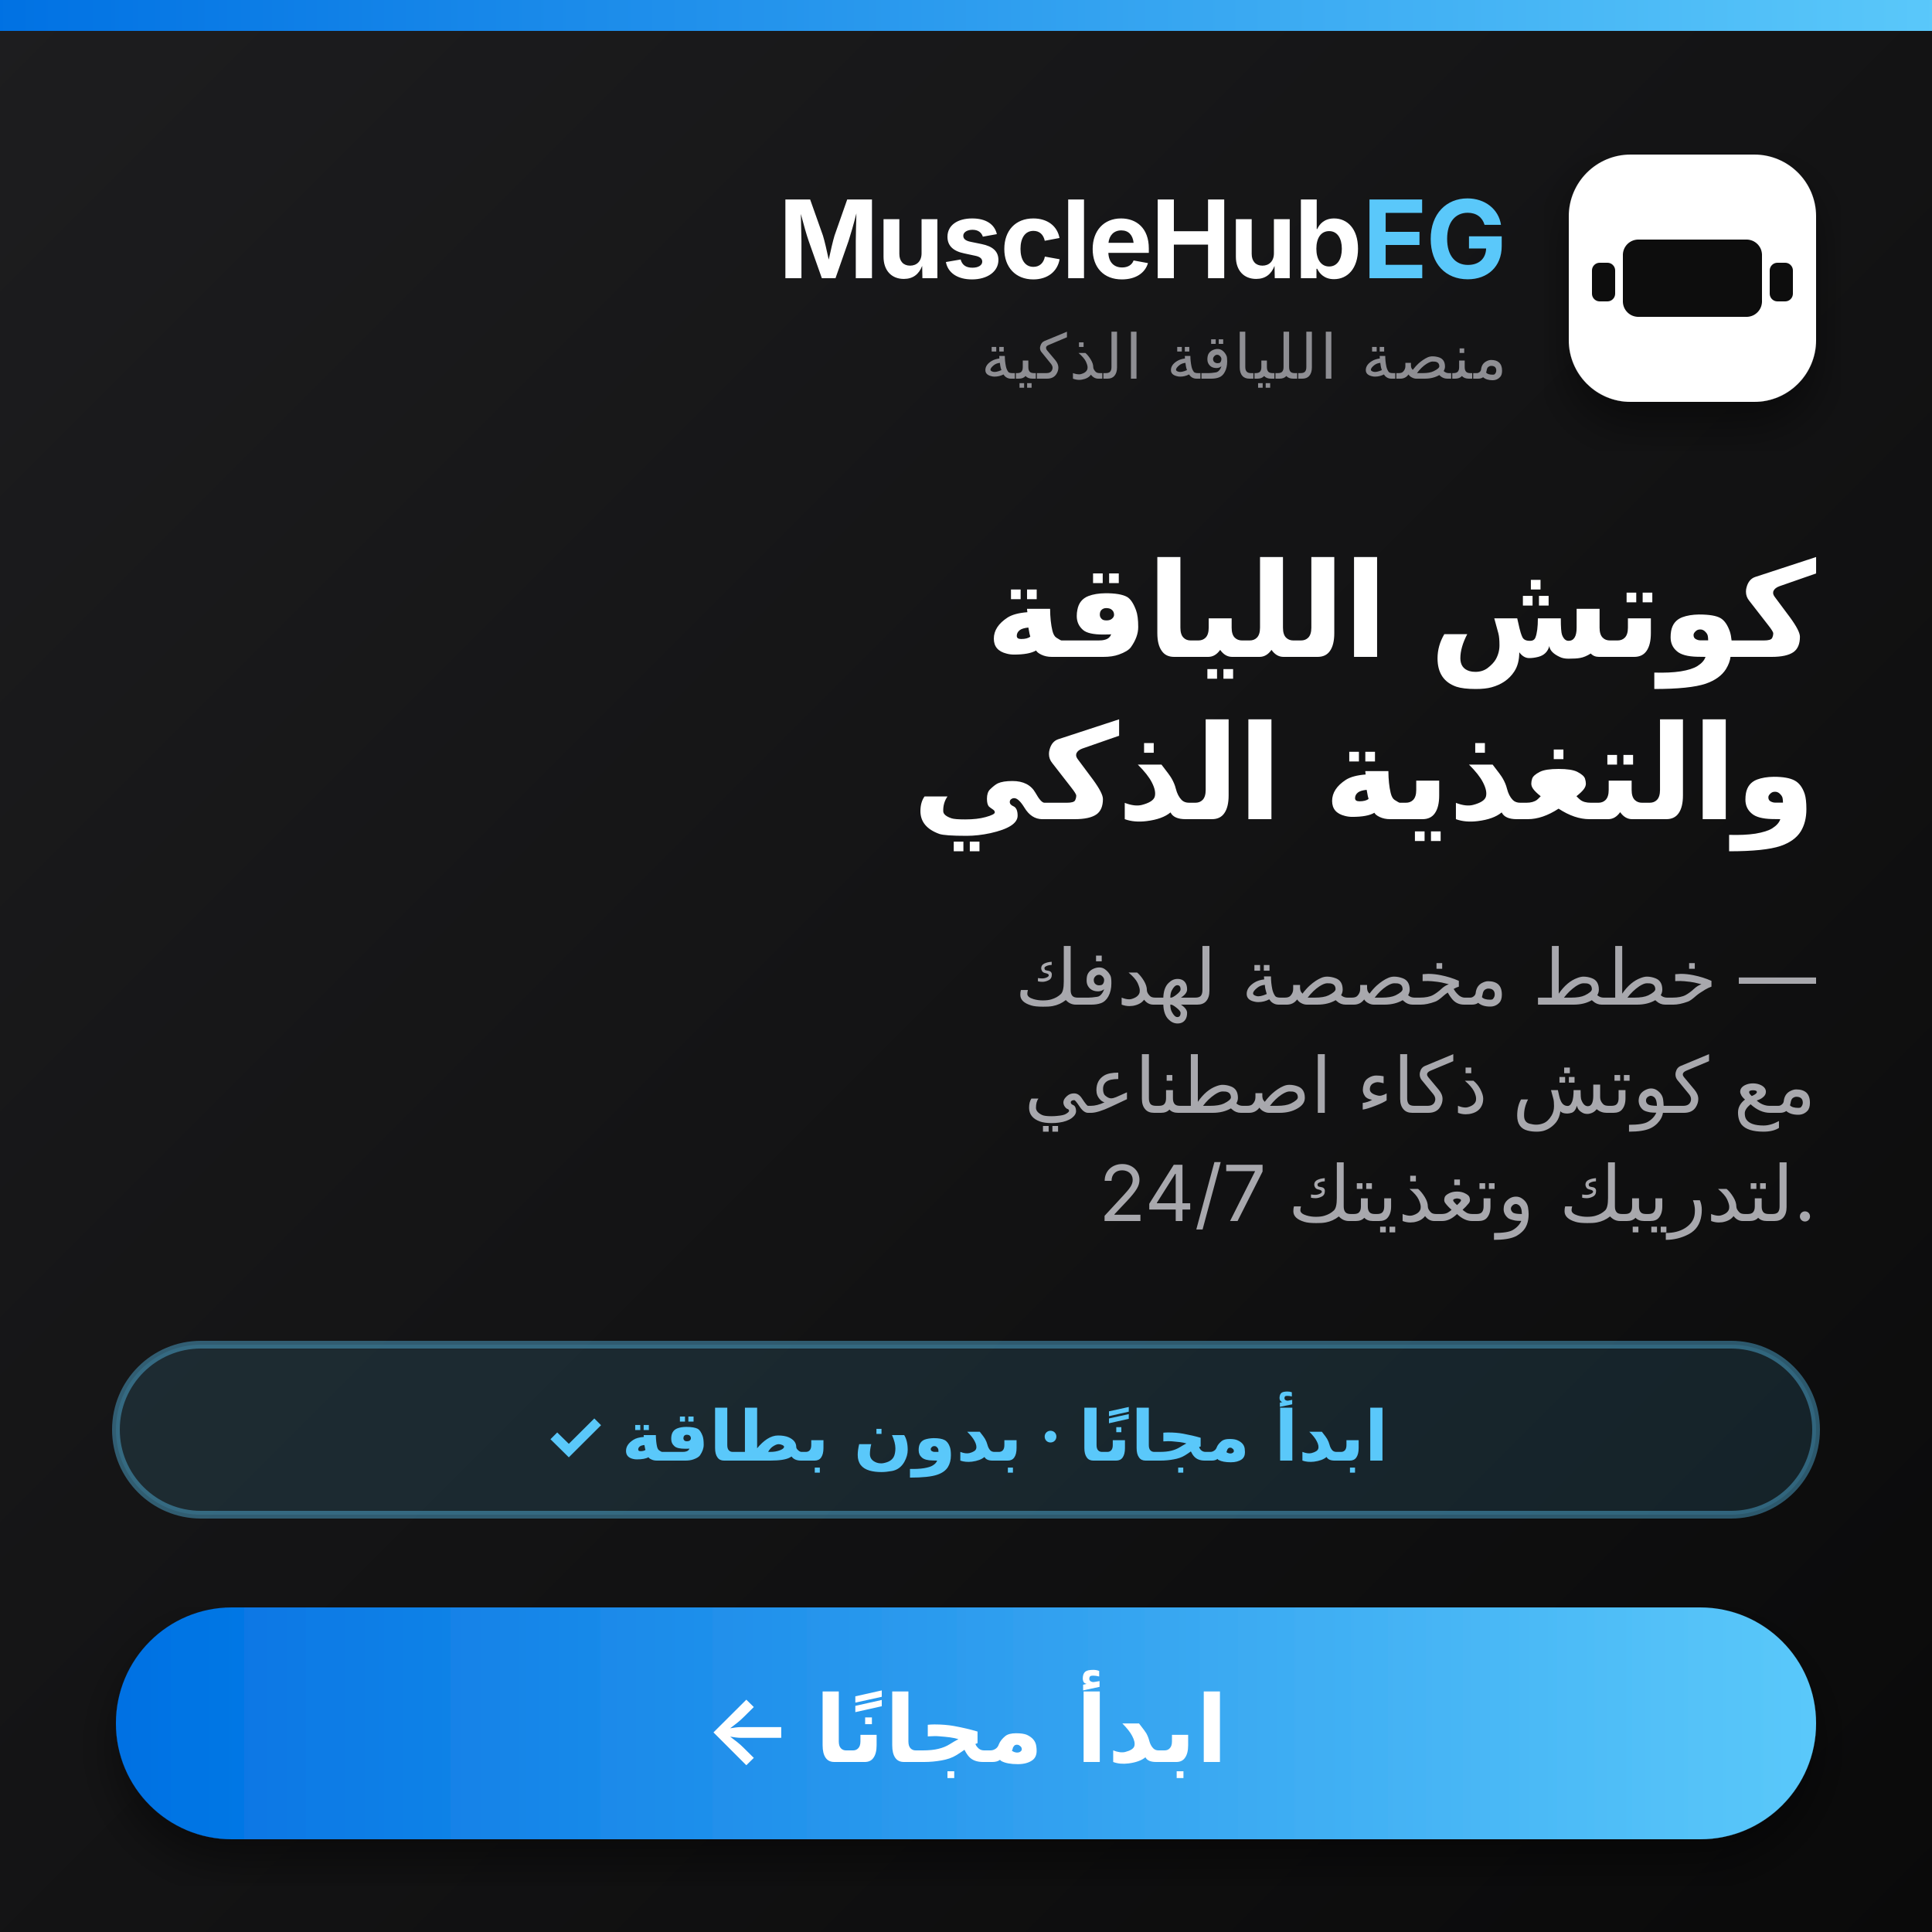
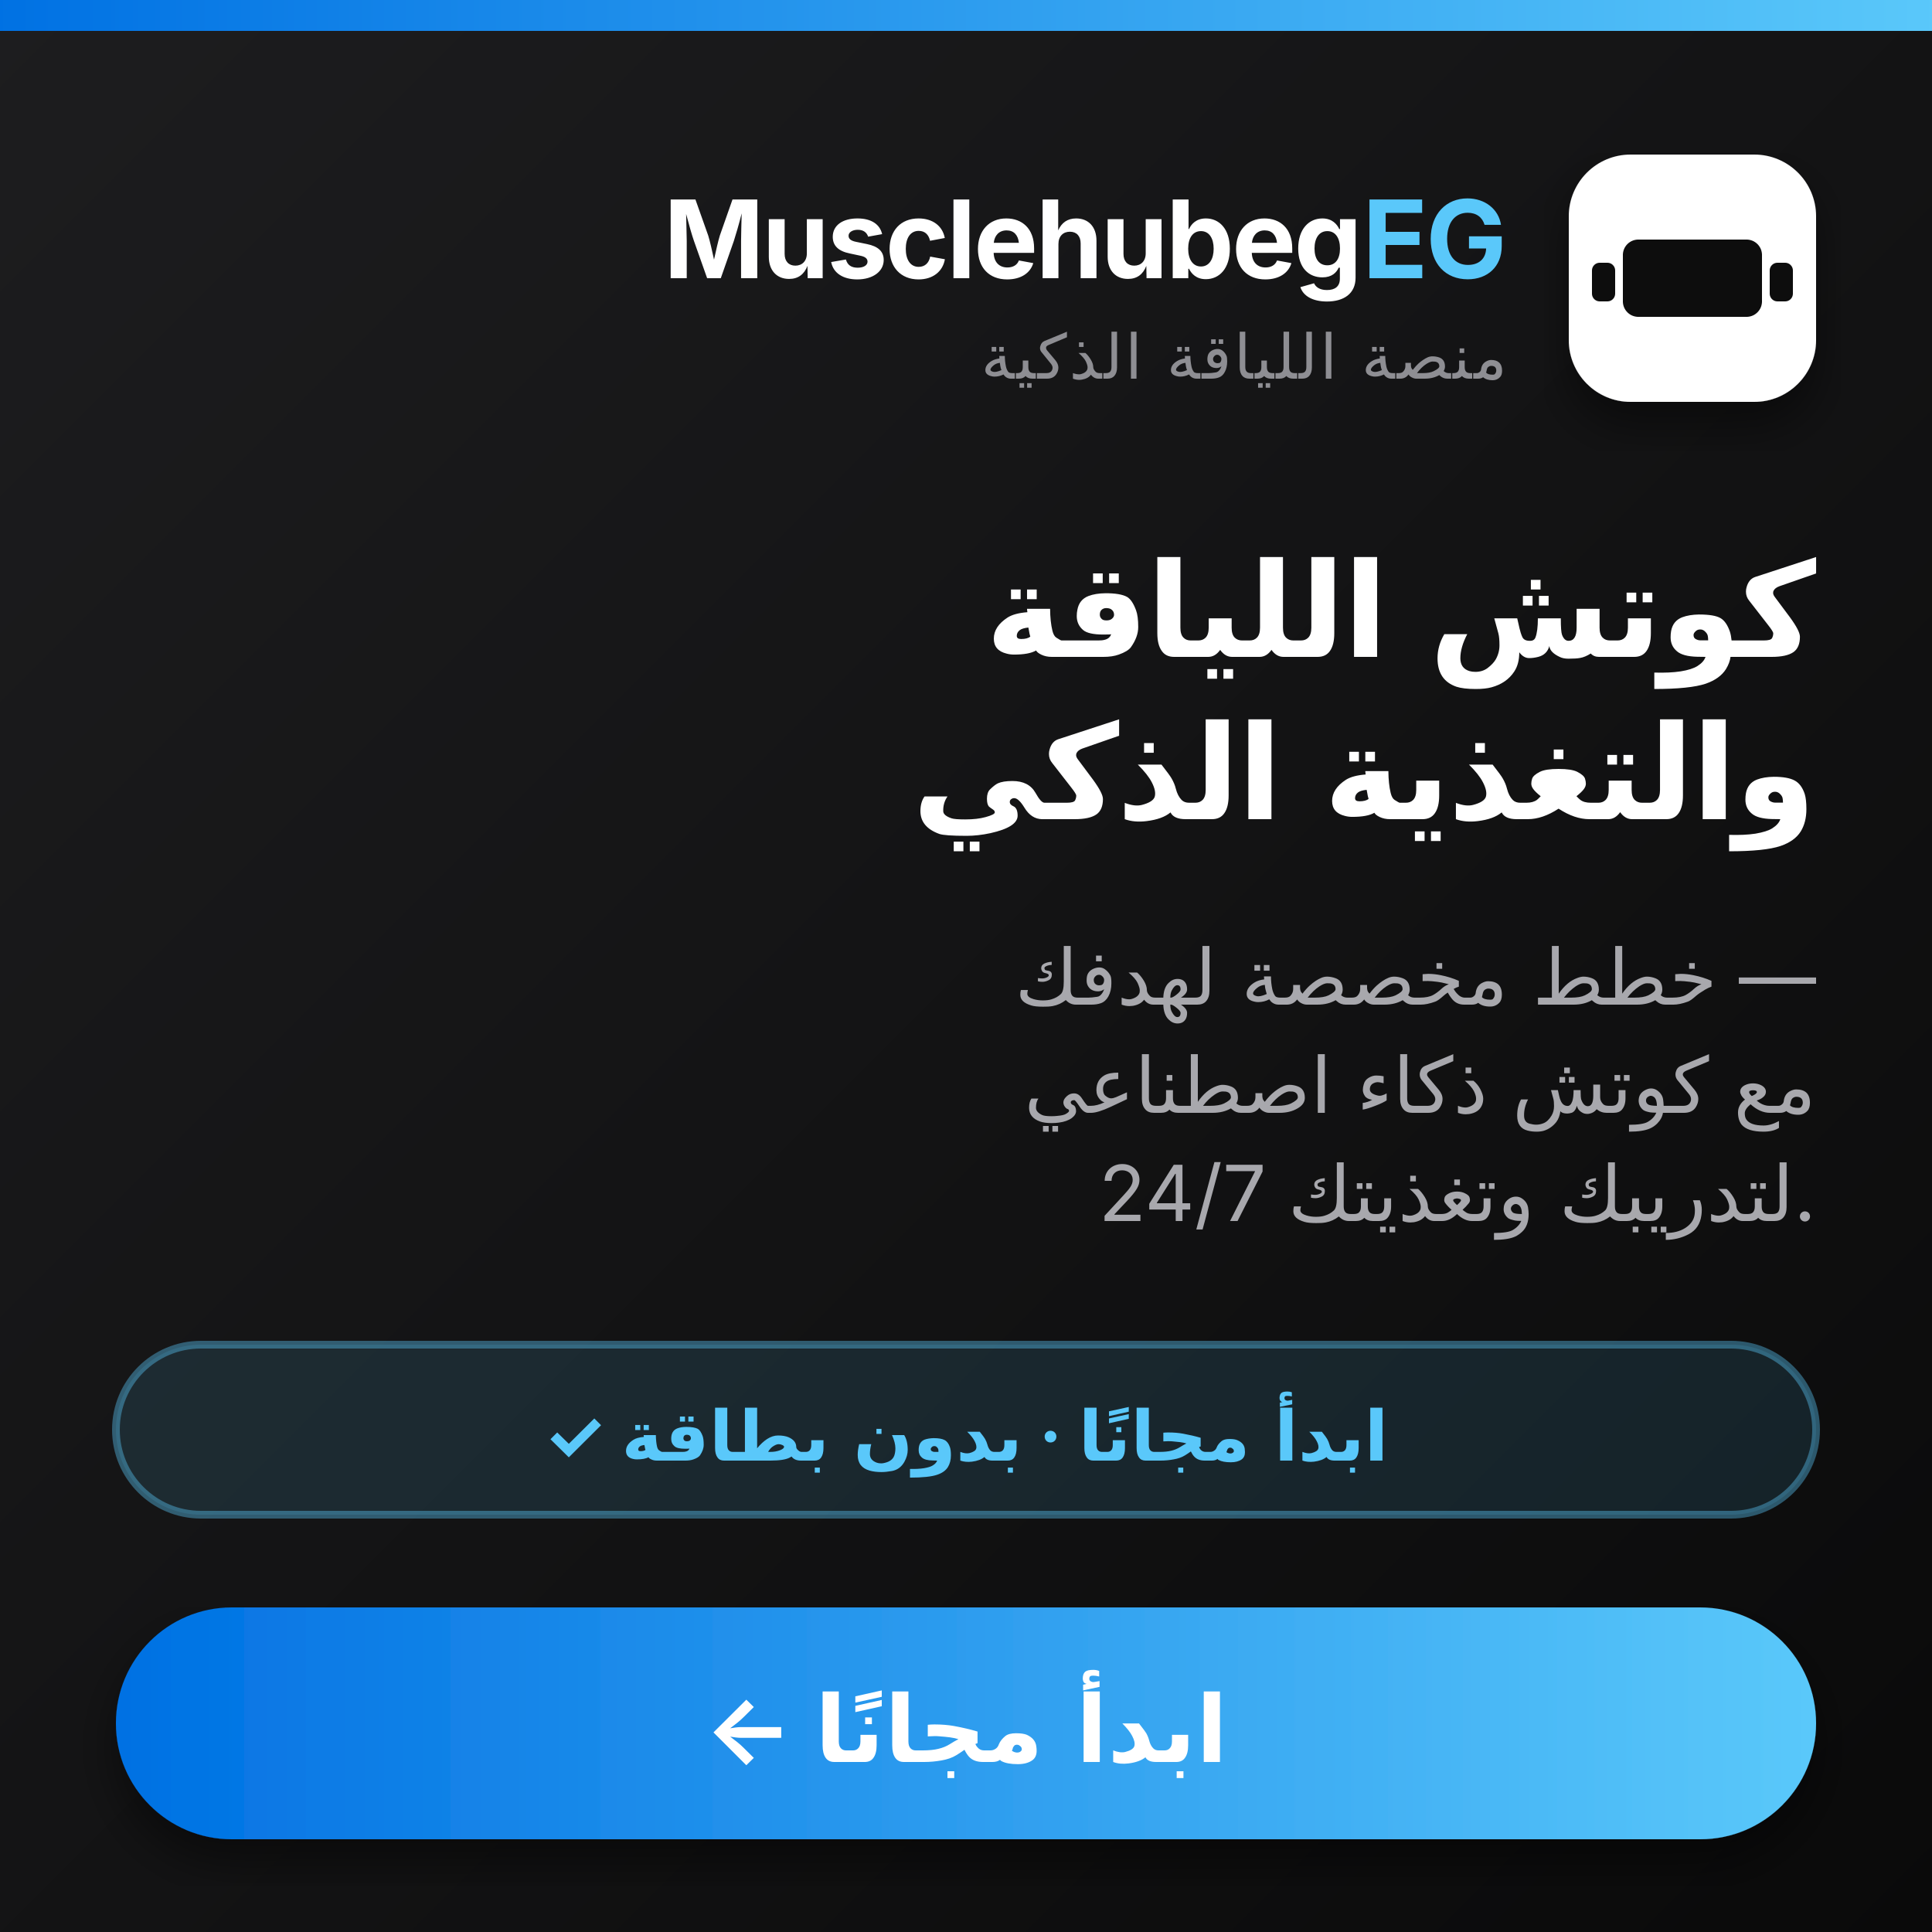
- <svg xmlns="http://www.w3.org/2000/svg" viewBox="0 0 250 250" preserveAspectRatio="xMidYMid meet" role="img" aria-label="MuscleHubEG — كوتش اللياقة والتغذية الذكي. خطط مخصصة + كوتش 24/7. ابدأ مجانًا.">
+ <svg xmlns="http://www.w3.org/2000/svg" viewBox="0 0 250 250" preserveAspectRatio="xMidYMid meet" role="img" aria-label="Musclehubeg — كوتش اللياقة والتغذية الذكي. خطط مخصصة + كوتش 24/7. ابدأ مجانًا.">
  <defs>
    <linearGradient id="bs-ar-bg" x1="0" y1="0" x2="1" y2="1">
      <stop offset="0%" stop-color="#1d1d1f" />
      <stop offset="100%" stop-color="#0a0a0a" />
    </linearGradient>
    <linearGradient id="bs-ar-accent" x1="0" y1="0" x2="1" y2="0">
      <stop offset="0%" stop-color="#0071e3" />
      <stop offset="100%" stop-color="#5ac8fa" />
    </linearGradient>
    <linearGradient id="bs-ar-cta" x1="0" y1="0" x2="1" y2="0">
      <stop offset="0%" stop-color="#0071e3" />
      <stop offset="100%" stop-color="#5ac8fa" />
    </linearGradient>
    <filter id="bs-ar-shadow" x="-10%" y="-10%" width="120%" height="130%">
      <feGaussianBlur in="SourceAlpha" stdDeviation="3" />
      <feOffset dx="0" dy="3" result="offsetblur" />
      <feComponentTransfer>
        <feFuncA type="linear" slope="0.45" />
      </feComponentTransfer>
      <feMerge>
        <feMergeNode />
        <feMergeNode in="SourceGraphic" />
      </feMerge>
    </filter>
  </defs>
  <rect x="0" y="0" width="250" height="250" fill="url(#bs-ar-bg)" />
  <rect x="0" y="0" width="250" height="4" fill="url(#bs-ar-accent)" />
  <g transform="translate(203, 20)">
    <g filter="url(#bs-ar-shadow)">
      <rect x="0" y="0" width="32" height="32" rx="8" fill="#ffffff" />
      <rect x="7" y="11" width="18" height="10" rx="2" fill="#0a0a0a" />
      <rect x="3" y="14" width="3" height="5" rx="1" fill="#0a0a0a" />
      <rect x="26" y="14" width="3" height="5" rx="1" fill="#0a0a0a" />
    </g>
-     <text x="-8" y="16" text-anchor="end" font-family="Cairo, Inter, system-ui, sans-serif" font-size="14" font-weight="700" fill="#ffffff" letter-spacing="-0.3">MuscleHub<tspan fill="#5ac8fa">EG</tspan>
+     <text x="-8" y="16" text-anchor="end" font-family="Cairo, Inter, system-ui, sans-serif" font-size="14" font-weight="700" fill="#ffffff" letter-spacing="-0.3">Musclehubeg<tspan fill="#5ac8fa">EG</tspan>
    </text>
    <text x="-8" y="29" text-anchor="end" font-family="Cairo, Inter, system-ui, sans-serif" font-size="8" font-weight="500" fill="#8e8e93" letter-spacing="0.3">منصة اللياقة الذكية</text>
  </g>
  <text x="235" y="85" text-anchor="end" font-family="Cairo, Inter, system-ui, sans-serif" font-size="17" font-weight="700" fill="#ffffff" letter-spacing="-0.3">كوتش اللياقة</text>
  <text x="235" y="106" text-anchor="end" font-family="Cairo, Inter, system-ui, sans-serif" font-size="17" font-weight="700" fill="#ffffff" letter-spacing="-0.3">والتغذية الذكي</text>
  <text x="235" y="130" text-anchor="end" font-family="Cairo, Inter, system-ui, sans-serif" font-size="10" font-weight="400" fill="#a8a8ad">خطط مخصصة لهدفك —</text>
  <text x="235" y="144" text-anchor="end" font-family="Cairo, Inter, system-ui, sans-serif" font-size="10" font-weight="400" fill="#a8a8ad">مع كوتش ذكاء اصطناعي</text>
  <text x="235" y="158" text-anchor="end" font-family="Cairo, Inter, system-ui, sans-serif" font-size="10" font-weight="400" fill="#a8a8ad">24/7 لتدريبك وتغذيتك.</text>
  <g transform="translate(15, 174)">
    <rect x="0" y="0" width="220" height="22" rx="11" fill="#5ac8fa" fill-opacity="0.12" stroke="#5ac8fa" stroke-opacity="0.4" stroke-width="1" />
    <text x="110" y="15" text-anchor="middle" font-family="Cairo, Inter, system-ui, sans-serif" font-size="9" font-weight="700" fill="#5ac8fa">✓ ابدأ مجانًا · بدون بطاقة</text>
  </g>
  <g transform="translate(15, 208)" filter="url(#bs-ar-shadow)">
    <rect x="0" y="0" width="220" height="30" rx="15" fill="url(#bs-ar-cta)" />
    <text x="110" y="20" text-anchor="middle" font-family="Cairo, Inter, system-ui, sans-serif" font-size="12" font-weight="700" fill="#ffffff">← ابدأ مجانًا</text>
  </g>
</svg>
